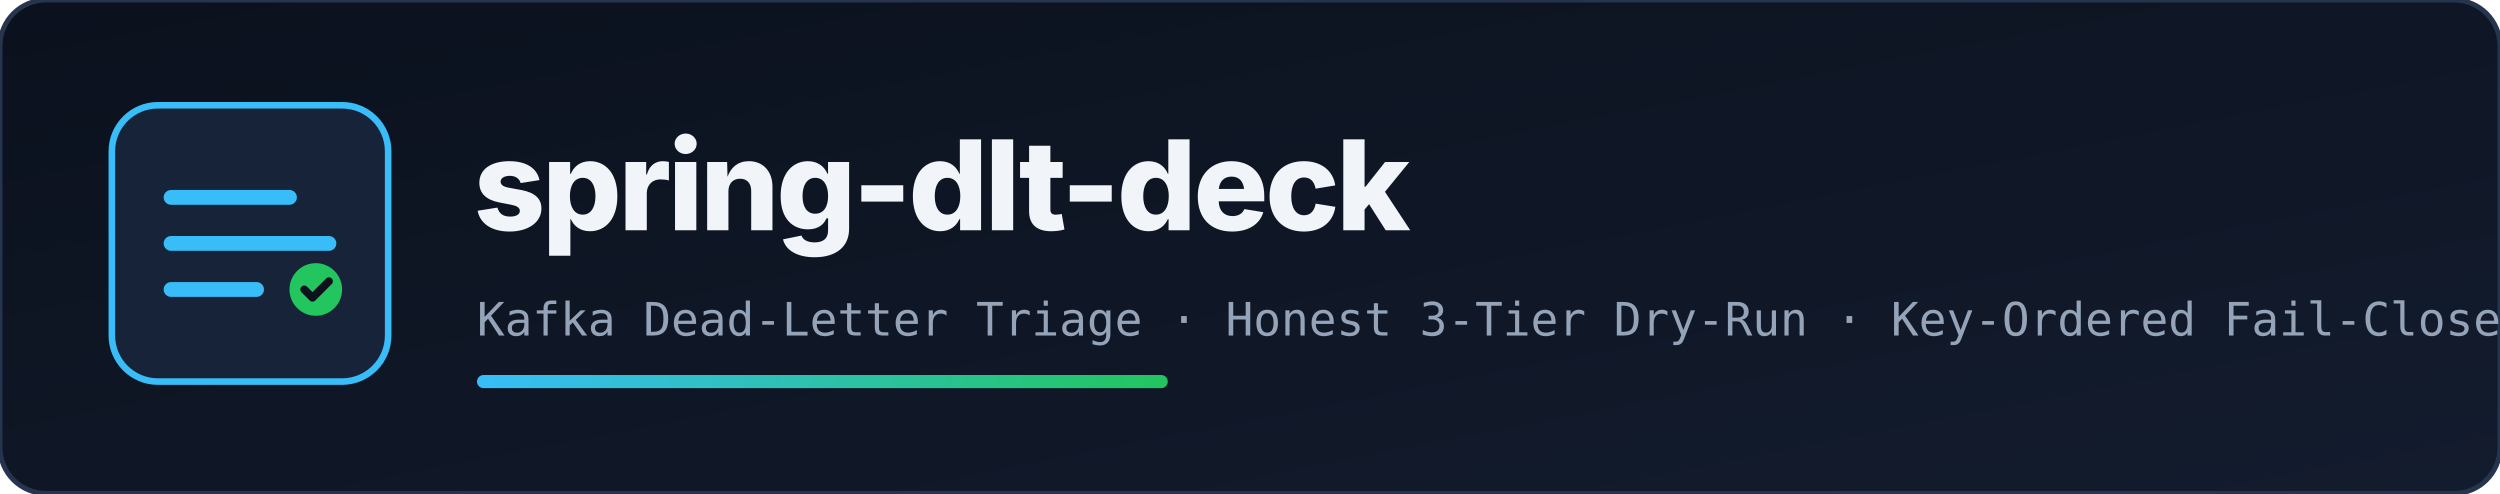
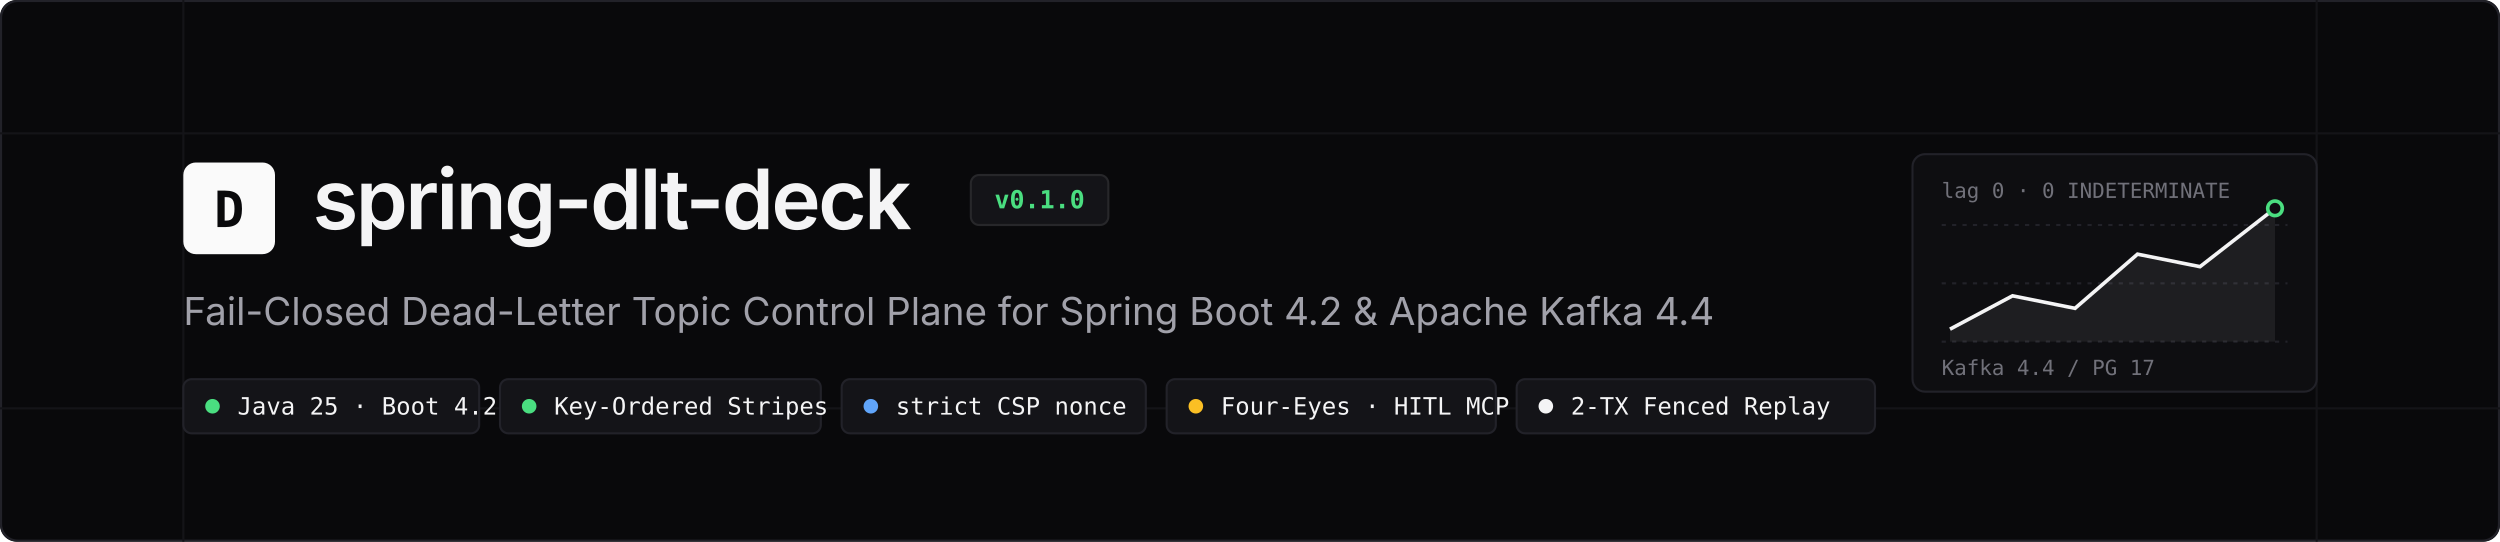
- <svg xmlns="http://www.w3.org/2000/svg" viewBox="0 0 760 150" role="img" aria-label="spring-dlt-deck">
-   <defs>
-     <linearGradient id="bg" x1="0" y1="0" x2="1" y2="1">
-       <stop offset="0%" stop-color="#0b111d" />
-       <stop offset="100%" stop-color="#131c2e" />
-     </linearGradient>
-     <linearGradient id="accent" x1="0" y1="0" x2="1" y2="0">
-       <stop offset="0%" stop-color="#38bdf8" />
-       <stop offset="100%" stop-color="#22c55e" />
-     </linearGradient>
-   </defs>
-   <rect width="760" height="150" rx="14" fill="url(#bg)" stroke="#26344d" stroke-width="1.5" />
-   <g transform="translate(34,32)">
-     <rect x="0" y="0" width="84" height="84" rx="14" fill="#172338" stroke="#38bdf8" stroke-width="2" />
-     <path d="M18 28 H54 M18 42 H66 M18 56 H44" stroke="#38bdf8" stroke-width="4.5" stroke-linecap="round" />
-     <circle cx="62" cy="56" r="8" fill="#22c55e" />
-     <path d="M58.5 56 L61 58.5 L66 53.5" fill="none" stroke="#0b111d" stroke-width="2.4" stroke-linecap="round" stroke-linejoin="round" />
+ <svg xmlns="http://www.w3.org/2000/svg" viewBox="0 0 1200 260" width="1200" height="260" role="img" aria-label="spring-dlt-deck — Dead-Letter Topic Control Plane for Spring Boot 4.2 and Apache Kafka 4.4">
+   <rect width="1200" height="260" fill="#09090b" rx="8" />
+   <rect x="0.5" y="0.5" width="1199" height="259" fill="none" stroke="#222229" rx="8" />
+   <line x1="0" y1="64" x2="1200" y2="64" stroke="#141418" stroke-width="1" />
+   <line x1="0" y1="196" x2="1200" y2="196" stroke="#141418" stroke-width="1" />
+   <line x1="88" y1="0" x2="88" y2="260" stroke="#141418" stroke-width="1" />
+   <line x1="1112" y1="0" x2="1112" y2="260" stroke="#141418" stroke-width="1" />
+   <rect x="88" y="78" width="44" height="44" rx="6" fill="#fafafa" />
+   <text x="110" y="109" text-anchor="middle" fill="#09090b" font-family="ui-monospace, SFMono-Regular, Menlo, monospace" font-size="24" font-weight="700">D</text>
+   <text x="150" y="110" fill="#f4f4f5" font-family="Inter, -apple-system, BlinkMacSystemFont, Segoe UI, sans-serif" font-size="40" font-weight="600" letter-spacing="-0.03em">spring-dlt-deck</text>
+   <rect x="466" y="84" width="66" height="24" rx="4" fill="#141418" stroke="#27272a" />
+   <text x="499" y="100" text-anchor="middle" fill="#4ade80" font-family="ui-monospace, SFMono-Regular, Menlo, monospace" font-size="12" font-weight="600">v0.1.0</text>
+   <text x="88" y="156" fill="#a1a1aa" font-family="Inter, -apple-system, BlinkMacSystemFont, Segoe UI, sans-serif" font-size="18.5" font-weight="400">Fail-Closed Dead-Letter Topic Control Plane for Spring Boot 4.2 &amp; Apache Kafka 4.4</text>
+   <g font-family="ui-monospace, SFMono-Regular, Menlo, monospace" font-size="11.5">
+     <rect x="88" y="182" width="142" height="26" rx="4" fill="#141418" stroke="#222229" />
+     <circle cx="102" cy="195" r="3.5" fill="#4ade80" />
+     <text x="114" y="199" fill="#f4f4f5">Java 25 · Boot 4.2</text>
+     <rect x="240" y="182" width="154" height="26" rx="4" fill="#141418" stroke="#222229" />
+     <circle cx="254" cy="195" r="3.5" fill="#4ade80" />
+     <text x="266" y="199" fill="#f4f4f5">Key-Ordered Stripes</text>
+     <rect x="404" y="182" width="146" height="26" rx="4" fill="#141418" stroke="#222229" />
+     <circle cx="418" cy="195" r="3.5" fill="#60a5fa" />
+     <text x="430" y="199" fill="#f4f4f5">strict CSP nonce</text>
+     <rect x="560" y="182" width="158" height="26" rx="4" fill="#141418" stroke="#222229" />
+     <circle cx="574" cy="195" r="3.5" fill="#fbbf24" />
+     <text x="586" y="199" fill="#f4f4f5">Four-Eyes · HITL MCP</text>
+     <rect x="728" y="182" width="172" height="26" rx="4" fill="#141418" stroke="#222229" />
+     <circle cx="742" cy="195" r="3.5" fill="#f4f4f5" />
+     <text x="754" y="199" fill="#f4f4f5">2-TX Fenced Replay</text>
  </g>
-   <text x="144" y="70" fill="#f1f5f9" font-family="-apple-system, BlinkMacSystemFont, Inter, Segoe UI, Roboto, sans-serif" font-size="38" font-weight="800" letter-spacing="-1">spring-dlt-deck</text>
-   <text x="145" y="102" fill="#94a3b8" font-family="ui-monospace, SFMono-Regular, Menlo, Consolas, monospace" font-size="14">Kafka Dead-Letter Triage · Honest 3-Tier Dry-Run · Key-Ordered Fail-Closed Replay</text>
-   <rect x="145" y="114" width="210" height="4" rx="2" fill="url(#accent)" />
+   <g transform="translate(918, 74)">
+     <rect width="194" height="114" rx="6" fill="#0e0e11" stroke="#222229" />
+     <line x1="14" y1="34" x2="180" y2="34" stroke="#222229" stroke-dasharray="2 3" />
+     <line x1="14" y1="62" x2="180" y2="62" stroke="#222229" stroke-dasharray="2 3" />
+     <line x1="14" y1="90" x2="180" y2="90" stroke="#222229" stroke-dasharray="2 3" />
+     <path d="M18,84 L48,68 L78,74 L108,48 L138,54 L174,26 L174,90 L18,90 Z" fill="rgba(244,244,245,0.07)" />
+     <path d="M18,84 L48,68 L78,74 L108,48 L138,54 L174,26" fill="none" stroke="#f4f4f5" stroke-width="1.75" />
+     <circle cx="174" cy="26" r="3.5" fill="#0e0e11" stroke="#4ade80" stroke-width="1.75" />
+     <text x="14" y="21" fill="#71717a" font-family="ui-monospace, SFMono-Regular, Menlo, monospace" font-size="10">lag 0 · 0 INDETERMINATE</text>
+     <text x="14" y="106" fill="#71717a" font-family="ui-monospace, SFMono-Regular, Menlo, monospace" font-size="10">Kafka 4.4 / PG 17</text>
+   </g>
</svg>
